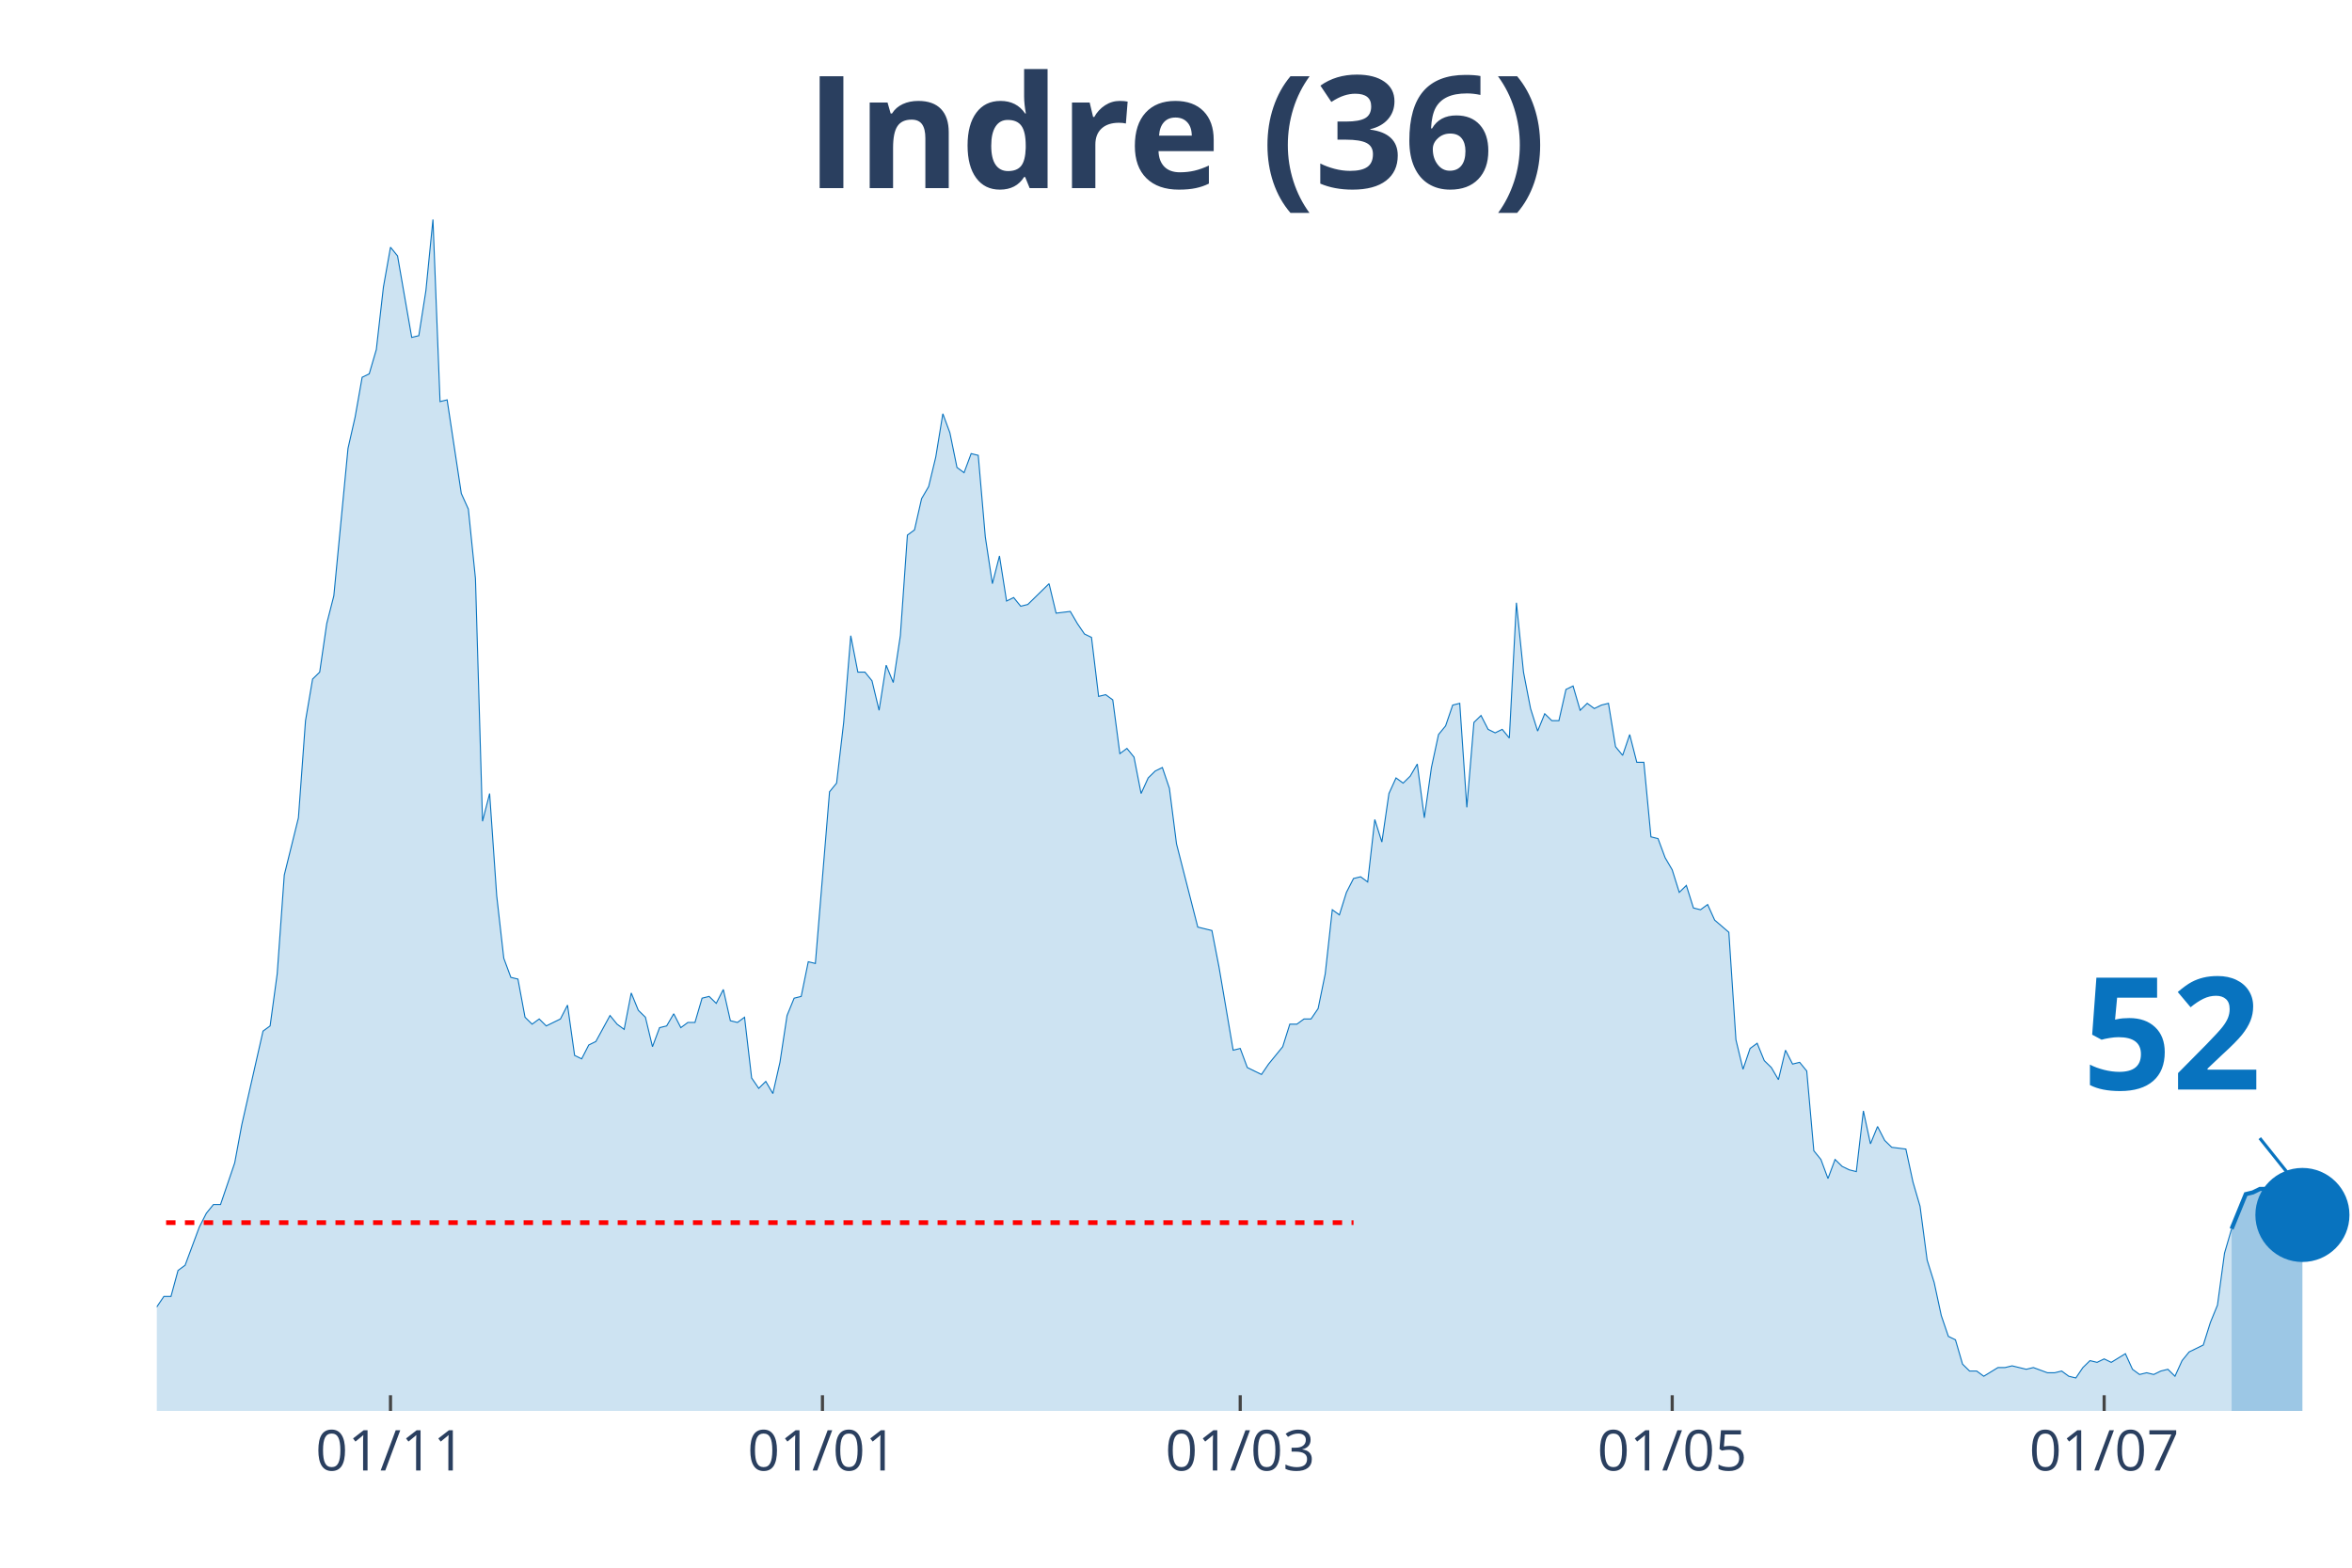
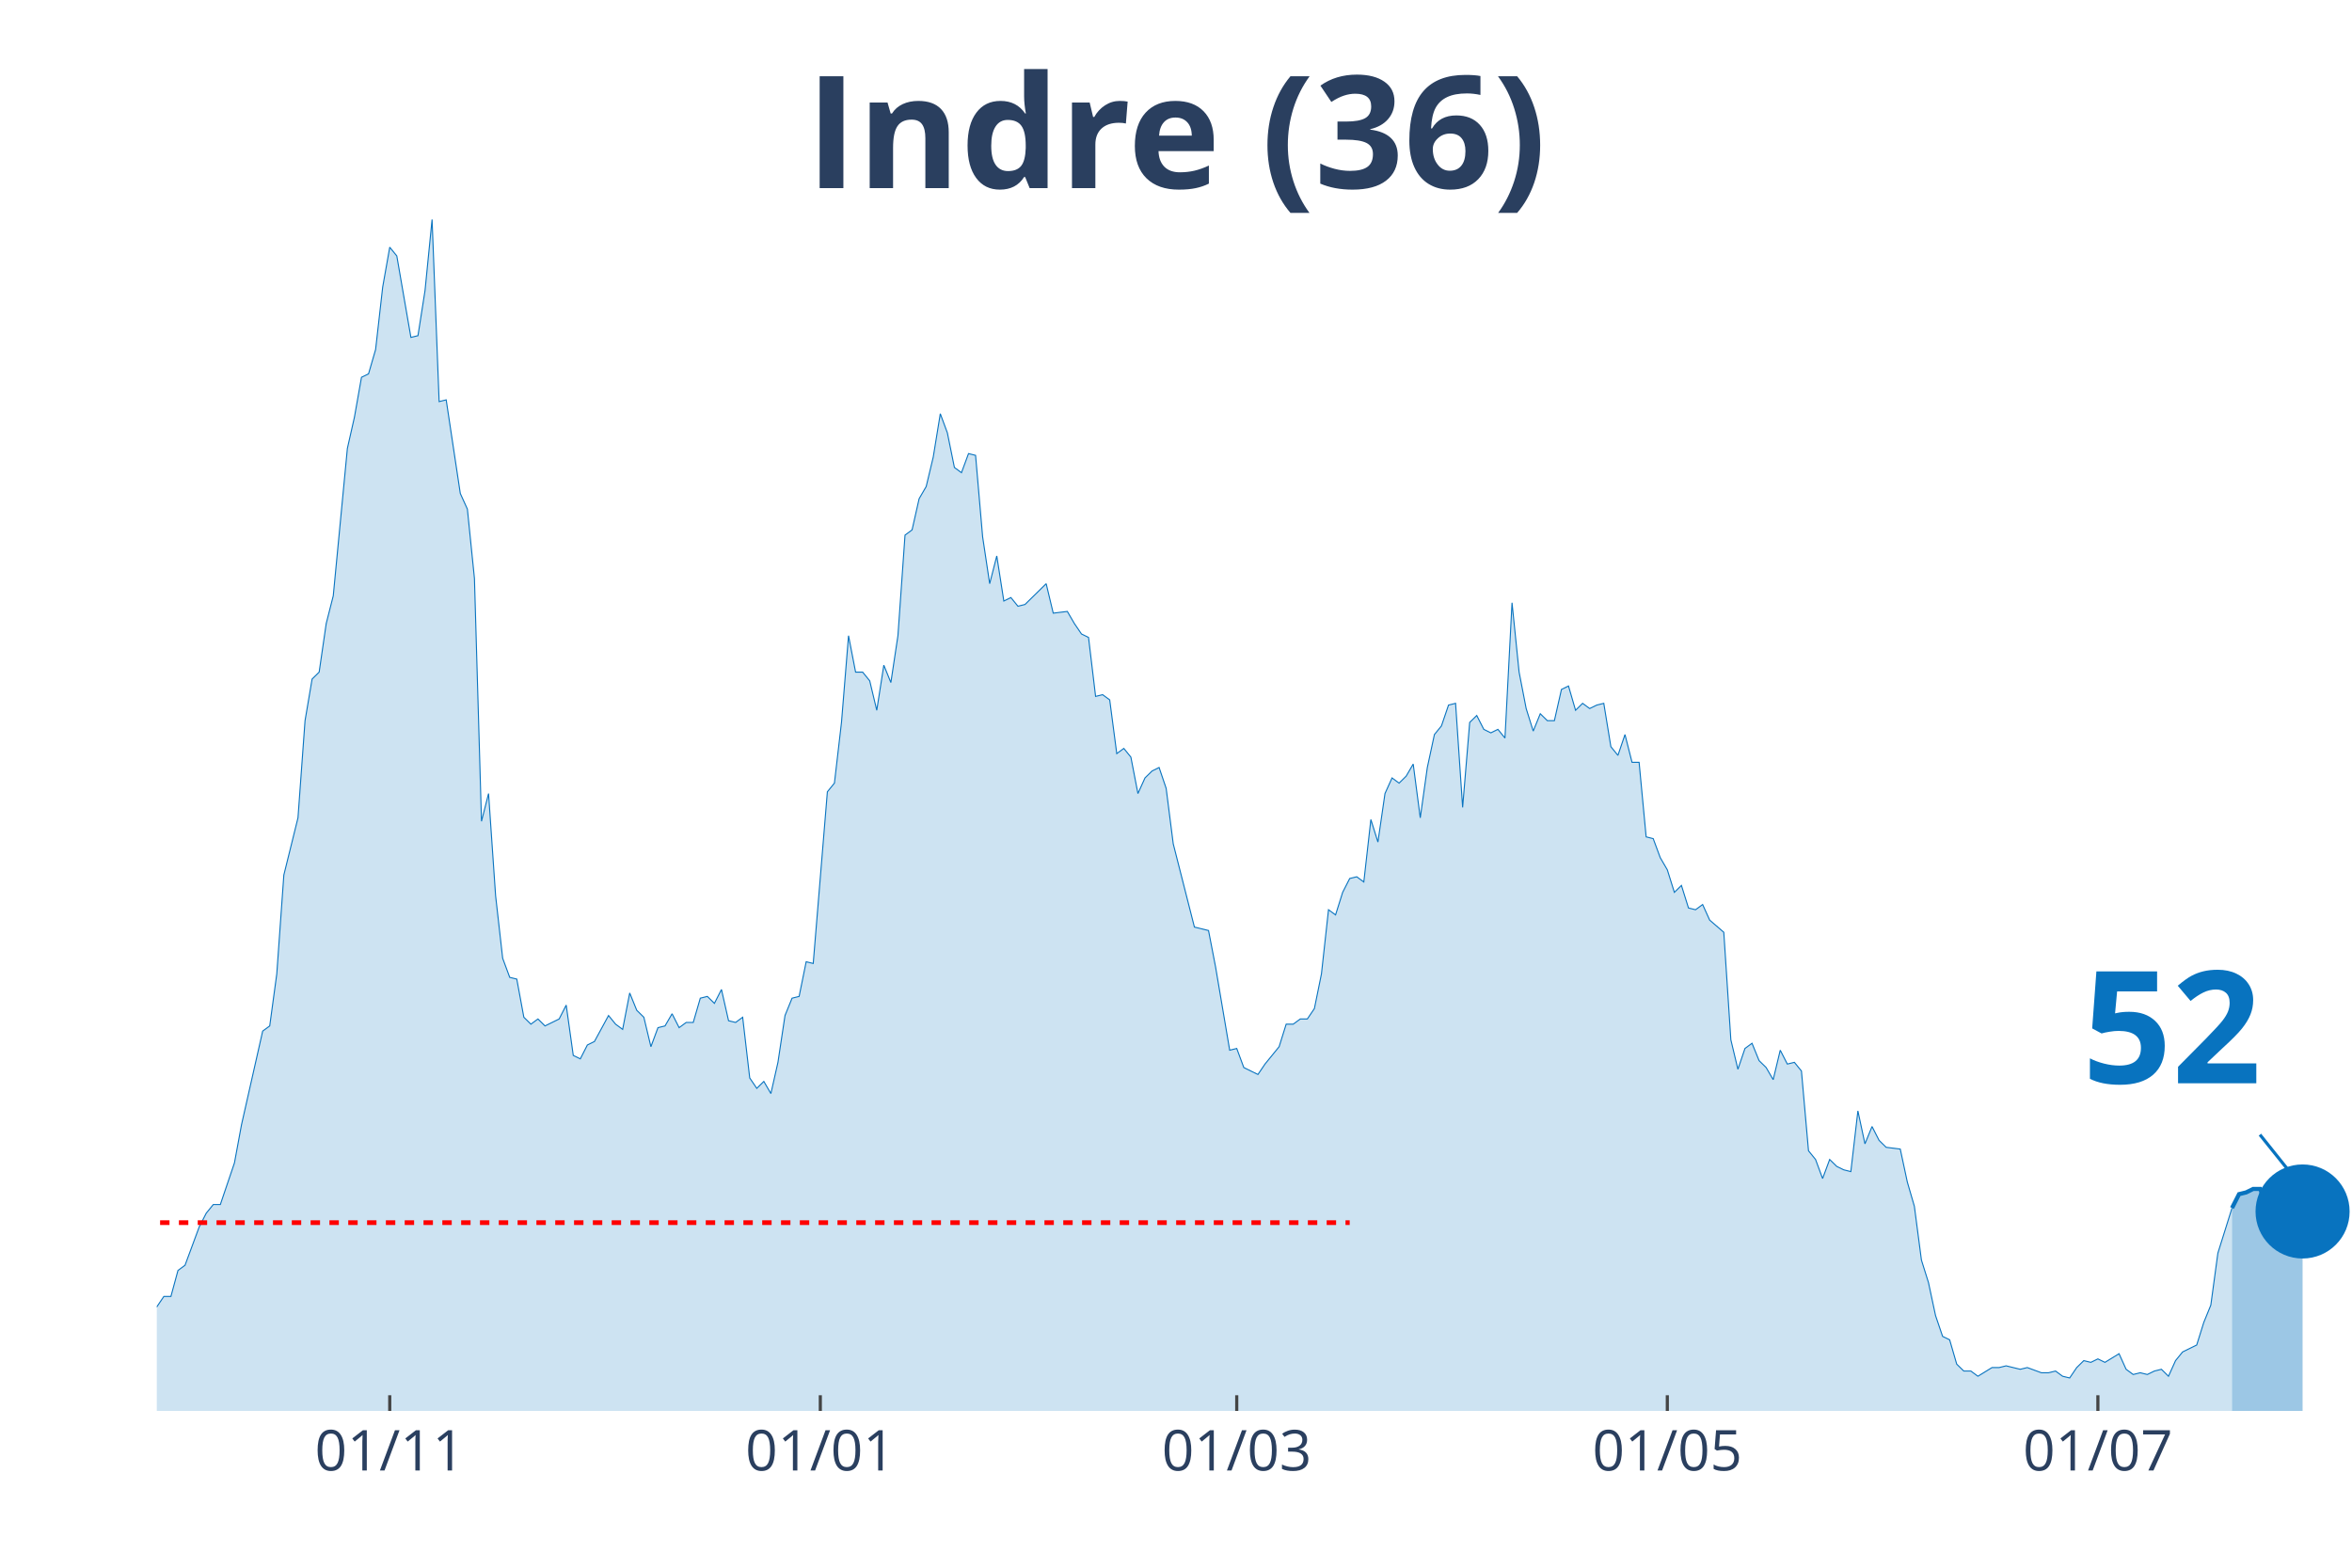
<svg xmlns="http://www.w3.org/2000/svg" class="main-svg" width="1125" height="750" style="" viewBox="0 0 750 500">
  <rect x="0" y="0" width="750" height="500" style="fill: rgb(0, 0, 0); fill-opacity: 0;" />
-   <defs id="defs-a0146f">
+   <defs id="defs-6b1572">
    <g class="clips">
-       <clipPath id="clipa0146fxyplot" class="plotclip">
+       <clipPath id="clip6b1572xyplot" class="plotclip">
        <rect width="700" height="380" />
      </clipPath>
-       <clipPath class="axesclip" id="clipa0146fx">
+       <clipPath class="axesclip" id="clip6b1572x">
        <rect x="50" y="0" width="700" height="500" />
      </clipPath>
-       <clipPath class="axesclip" id="clipa0146fy">
+       <clipPath class="axesclip" id="clip6b1572y">
        <rect x="0" y="70" width="750" height="380" />
      </clipPath>
-       <clipPath class="axesclip" id="clipa0146fxy">
+       <clipPath class="axesclip" id="clip6b1572xy">
        <rect x="50" y="70" width="700" height="380" />
      </clipPath>
    </g>
    <g class="gradients" />
  </defs>
  <g class="bglayer">
    <rect class="bg" x="50" y="70" width="700" height="380" style="fill: rgb(0, 0, 0); fill-opacity: 0; stroke-width: 0;" />
  </g>
  <g class="layer-below">
    <g class="imagelayer" />
    <g class="shapelayer" />
  </g>
  <g class="cartesianlayer">
    <g class="subplot xy">
      <g class="layer-subplot">
        <g class="shapelayer" />
        <g class="imagelayer" />
      </g>
      <g class="gridlayer">
        <g class="x">
-           <path class="xgrid crisp" transform="translate(124.52,0)" d="M0,70v380" style="stroke: rgb(255, 255, 255); stroke-opacity: 1; stroke-width: 1px;" />
-           <path class="xgrid crisp" transform="translate(262.26,0)" d="M0,70v380" style="stroke: rgb(255, 255, 255); stroke-opacity: 1; stroke-width: 1px;" />
-           <path class="xgrid crisp" transform="translate(395.48,0)" d="M0,70v380" style="stroke: rgb(255, 255, 255); stroke-opacity: 1; stroke-width: 1px;" />
-           <path class="xgrid crisp" transform="translate(533.23,0)" d="M0,70v380" style="stroke: rgb(255, 255, 255); stroke-opacity: 1; stroke-width: 1px;" />
-           <path class="xgrid crisp" transform="translate(670.97,0)" d="M0,70v380" style="stroke: rgb(255, 255, 255); stroke-opacity: 1; stroke-width: 1px;" />
+           <path class="xgrid crisp" transform="translate(124.28,0)" d="M0,70v380" style="stroke: rgb(255, 255, 255); stroke-opacity: 1; stroke-width: 1px;" />
+           <path class="xgrid crisp" transform="translate(261.58,0)" d="M0,70v380" style="stroke: rgb(255, 255, 255); stroke-opacity: 1; stroke-width: 1px;" />
+           <path class="xgrid crisp" transform="translate(394.37,0)" d="M0,70v380" style="stroke: rgb(255, 255, 255); stroke-opacity: 1; stroke-width: 1px;" />
+           <path class="xgrid crisp" transform="translate(531.67,0)" d="M0,70v380" style="stroke: rgb(255, 255, 255); stroke-opacity: 1; stroke-width: 1px;" />
+           <path class="xgrid crisp" transform="translate(668.97,0)" d="M0,70v380" style="stroke: rgb(255, 255, 255); stroke-opacity: 1; stroke-width: 1px;" />
        </g>
        <g class="y" />
      </g>
      <g class="zerolinelayer" />
      <path class="xlines-below" />
      <path class="ylines-below" />
      <g class="overlines-below" />
      <g class="xaxislayer-below" />
      <g class="yaxislayer-below" />
      <g class="overaxes-below" />
-       <g class="plot" transform="translate(50, 70)" clip-path="url('#clipa0146fxyplot')">
+       <g class="plot" transform="translate(50, 70)" clip-path="url('#clip6b1572xyplot')">
        <g class="scatterlayer mlayer">
-           <g class="trace scatter trace7fa4a0" style="stroke-miterlimit: 2;">
+           <g class="trace scatter tracecba2c7" style="stroke-miterlimit: 2;">
            <g class="fills">
              <g>
-                 <path class="js-fill" d="M661.61,380L-307.1,380L-307.1,373.92L-282.26,378.34L-280,378.34L-270.97,377.23L-268.71,377.23L-243.87,380L-241.61,380L-189.68,380L-187.42,380L-151.29,377.79L-149.03,377.23L-146.77,377.79L-144.52,375.57L-128.71,375.57L-126.45,374.47L-121.94,374.47L-119.68,371.7L-115.16,370.04L-112.9,373.36L-108.39,370.04L-106.13,370.04L-99.35,371.7L-97.1,370.6L-94.84,375.02L-92.58,374.47L-90.32,374.47L-88.06,370.04L-85.81,366.17L-83.55,358.98L-79.03,350.13L-76.77,348.47L-70,349.58L-67.74,353.45L-60.97,360.09L-58.71,360.09L-56.45,361.75L-54.19,361.19L-49.68,362.85L-47.42,359.53L-40.65,354.56L-38.39,346.81L-36.13,344.6L-33.87,337.41L-31.61,332.98L-29.35,332.98L-27.1,334.09L-24.84,329.11L-22.58,338.52L-20.32,340.73L-15.81,344.6L-13.55,345.71L-11.29,345.71L-9.03,350.68L-6.77,347.92L-4.52,346.81L-2.26,348.47L0,346.81L2.26,343.49L4.52,343.49L6.77,335.2L9.03,333.54L13.55,321.37L15.81,316.94L18.06,314.18L20.32,314.18L24.84,300.9L27.1,288.73L33.87,258.86L36.13,257.21L38.39,240.61L40.65,209.08L45.16,190.83L47.42,159.85L49.68,146.58L51.94,144.37L54.19,128.88L56.45,120.03L60.97,73.01L63.23,63.06L65.48,50.33L67.74,49.23L70,41.48L72.26,21.57L74.52,8.85L76.77,11.62L81.29,37.61L83.55,37.06L85.81,22.68L88.06,0L90.32,58.08L92.58,57.53L97.1,87.39L99.35,92.37L101.61,114.5L103.87,191.94L106.13,183.09L108.39,215.72L110.65,235.63L112.9,241.72L115.16,242.27L117.42,254.44L119.68,256.65L121.94,254.99L124.19,257.21L126.45,256.1L128.71,254.99L130.97,250.57L133.23,266.61L135.48,267.71L137.74,263.29L140,262.18L144.52,253.89L146.77,256.65L149.03,258.31L151.29,246.7L153.55,252.23L155.81,254.44L158.06,263.84L160.32,257.76L162.58,257.21L164.84,253.33L167.1,257.76L169.35,256.1L171.61,256.1L173.87,248.36L176.13,247.8L178.39,250.01L180.65,245.59L182.9,255.55L185.16,256.1L187.42,254.44L189.68,273.8L191.94,277.12L194.19,274.91L196.45,278.78L198.71,268.82L200.97,253.89L203.23,248.36L205.48,247.8L207.74,236.74L210,237.29L214.52,182.53L216.77,179.77L219.03,160.41L221.29,132.75L223.55,144.37L225.81,144.37L228.06,147.13L230.32,156.54L232.58,142.15L234.84,147.69L237.1,132.75L239.35,100.67L241.61,99.01L243.87,89.05L246.13,85.18L248.39,75.78L250.65,61.95L252.9,68.03L255.16,79.1L257.42,80.76L259.68,74.67L261.94,75.23L264.19,101.22L266.45,116.16L268.71,107.31L270.97,121.69L273.23,120.58L275.48,123.35L277.74,122.79L280,120.58L284.52,116.16L286.77,125.56L291.29,125.01L293.55,128.88L295.81,132.2L298.06,133.3L300.32,152.11L302.58,151.56L304.84,153.22L307.1,170.36L309.35,168.7L311.61,171.47L313.87,183.09L316.13,178.11L318.39,175.9L320.65,174.79L322.9,181.43L325.16,199.13L331.94,225.68L334.19,226.23L336.45,226.78L338.71,238.4L343.23,264.95L345.48,264.4L347.74,270.48L350,271.59L352.26,272.69L354.52,269.37L359.03,263.84L361.29,256.65L363.55,256.65L365.81,254.99L368.06,254.99L370.32,251.67L372.58,240.61L374.84,220.15L377.1,221.8L379.35,214.61L381.61,210.19L383.87,209.64L386.13,211.3L388.39,191.38L390.65,198.57L392.9,183.09L395.16,178.11L397.42,179.77L399.68,177.55L401.94,173.68L404.19,190.83L406.45,174.79L408.71,164.28L410.97,161.51L413.23,154.88L415.48,154.32L417.74,187.51L420,160.41L422.26,158.2L424.52,162.62L426.77,163.73L429.03,162.62L431.29,165.39L433.55,122.24L435.81,144.37L438.06,155.98L440.32,163.17L442.58,157.64L444.84,159.85L447.1,159.85L449.35,149.9L451.61,148.79L453.87,156.54L456.13,154.32L458.39,155.98L460.65,154.88L462.9,154.32L465.16,168.15L467.42,170.92L469.68,164.28L471.94,173.13L474.19,173.13L476.45,196.91L478.71,197.47L480.97,203.55L483.23,207.42L485.48,214.61L487.74,212.4L490,219.59L492.26,220.15L494.52,218.49L496.77,223.46L501.29,227.34L503.55,261.63L505.81,271.03L508.06,264.4L510.32,262.74L512.58,268.27L514.84,270.48L517.1,274.35L519.35,264.95L521.61,269.37L523.87,268.82L526.13,271.59L528.39,297.03L530.65,299.8L532.9,305.88L535.16,299.8L537.42,302.01L539.68,303.11L541.94,303.67L544.19,284.31L546.45,294.82L548.71,289.29L550.97,293.71L553.23,295.92L557.74,296.48L560,306.99L562.26,314.73L564.52,331.88L566.77,339.07L569.03,349.58L571.29,356.22L573.55,357.32L575.81,365.07L578.06,367.28L580.32,367.28L582.58,368.94L587.1,366.17L589.35,366.17L591.61,365.62L593.87,366.17L596.13,366.72L598.39,366.17L602.9,367.83L605.16,367.83L607.42,367.28L609.68,368.94L611.94,369.49L614.19,366.17L616.45,363.96L618.71,364.51L620.97,363.41L623.23,364.51L627.74,361.75L630,366.72L632.26,368.38L634.52,367.83L636.77,368.38L639.03,367.28L641.29,366.72L643.55,368.94L645.81,363.96L648.06,361.19L652.58,358.98L654.84,351.79L657.1,346.26L659.35,329.67L661.61,321.92" style="fill: rgb(8, 115, 191); fill-opacity: 0.2; stroke-width: 0;" />
+                 <path class="js-fill" d="M661.74,380L-306.11,380L-306.11,373.92L-281.35,378.34L-279.1,378.34L-270.1,377.23L-267.85,377.23L-243.09,380L-240.84,380L-189.07,380L-186.82,380L-150.8,377.79L-148.55,377.23L-146.3,377.79L-144.05,375.57L-128.3,375.57L-126.05,374.47L-121.54,374.47L-119.29,371.7L-114.79,370.04L-112.54,373.36L-108.04,370.04L-105.79,370.04L-99.04,371.7L-96.78,370.6L-94.53,375.02L-92.28,374.47L-90.03,374.47L-87.78,370.04L-85.53,366.17L-83.28,358.98L-78.78,350.13L-76.53,348.47L-69.77,349.58L-67.52,353.45L-60.77,360.09L-58.52,360.09L-56.27,361.75L-54.02,361.19L-49.52,362.85L-47.27,359.53L-40.51,354.56L-38.26,346.81L-36.01,344.6L-33.76,337.41L-31.51,332.98L-29.26,332.98L-27.01,334.09L-24.76,329.11L-22.51,338.52L-20.26,340.73L-15.76,344.6L-13.5,345.71L-11.25,345.71L-9,350.68L-6.75,347.92L-4.5,346.81L-2.25,348.47L0,346.81L2.25,343.49L4.5,343.49L6.75,335.2L9,333.54L13.5,321.37L15.76,316.94L18.01,314.18L20.26,314.18L24.76,300.9L27.01,288.73L33.76,258.86L36.01,257.21L38.26,240.61L40.51,209.08L45.02,190.83L47.27,159.85L49.52,146.58L51.77,144.37L54.02,128.88L56.27,120.03L60.77,73.01L63.02,63.06L65.27,50.33L67.52,49.23L69.77,41.48L72.03,21.57L74.28,8.85L76.53,11.62L81.03,37.61L83.28,37.06L85.53,22.68L87.78,0L90.03,58.08L92.28,57.53L96.78,87.39L99.04,92.37L101.29,114.5L103.54,191.94L105.79,183.09L108.04,215.72L110.29,235.63L112.54,241.72L114.79,242.27L117.04,254.44L119.29,256.65L121.54,254.99L123.79,257.21L126.05,256.1L128.3,254.99L130.55,250.57L132.8,266.61L135.05,267.71L137.3,263.29L139.55,262.18L144.05,253.89L146.3,256.65L148.55,258.31L150.8,246.7L153.05,252.23L155.31,254.44L157.56,263.84L159.81,257.76L162.06,257.21L164.31,253.33L166.56,257.76L168.81,256.1L171.06,256.1L173.31,248.36L175.56,247.8L177.81,250.01L180.06,245.59L182.32,255.55L184.57,256.1L186.82,254.44L189.07,273.8L191.32,277.12L193.57,274.91L195.82,278.78L198.07,268.82L200.32,253.89L202.57,248.36L204.82,247.8L207.07,236.74L209.32,237.29L213.83,182.53L216.08,179.77L218.33,160.41L220.58,132.75L222.83,144.37L225.08,144.37L227.33,147.13L229.58,156.54L231.83,142.15L234.08,147.69L236.33,132.75L238.59,100.67L240.84,99.01L243.09,89.05L245.34,85.18L247.59,75.78L249.84,61.95L252.09,68.03L254.34,79.1L256.59,80.76L258.84,74.67L261.09,75.23L263.34,101.22L265.59,116.16L267.85,107.31L270.1,121.69L272.35,120.58L274.6,123.35L276.85,122.79L279.1,120.58L283.6,116.16L285.85,125.56L290.35,125.01L292.6,128.88L294.86,132.2L297.11,133.3L299.36,152.11L301.61,151.56L303.86,153.22L306.11,170.36L308.36,168.7L310.61,171.47L312.86,183.09L315.11,178.11L317.36,175.9L319.61,174.79L321.86,181.43L324.12,199.13L330.87,225.68L333.12,226.23L335.37,226.78L337.62,238.4L342.12,264.95L344.37,264.4L346.62,270.48L348.87,271.59L351.13,272.69L353.38,269.37L357.88,263.84L360.13,256.65L362.38,256.65L364.63,254.99L366.88,254.99L369.13,251.67L371.38,240.61L373.63,220.15L375.88,221.8L378.14,214.61L380.39,210.19L382.64,209.64L384.89,211.3L387.14,191.38L389.39,198.57L391.64,183.09L393.89,178.11L396.14,179.77L398.39,177.55L400.64,173.68L402.89,190.83L405.14,174.79L407.4,164.28L409.65,161.51L411.9,154.88L414.15,154.32L416.4,187.51L418.65,160.41L420.9,158.2L423.15,162.62L425.4,163.73L427.65,162.62L429.9,165.39L432.15,122.24L434.41,144.37L436.66,155.98L438.91,163.17L441.16,157.64L443.41,159.85L445.66,159.85L447.91,149.9L450.16,148.79L452.41,156.54L454.66,154.32L456.91,155.98L459.16,154.88L461.41,154.32L463.67,168.15L465.92,170.92L468.17,164.28L470.42,173.13L472.67,173.13L474.92,196.91L477.17,197.47L479.42,203.55L481.67,207.42L483.92,214.61L486.17,212.4L488.42,219.59L490.68,220.15L492.93,218.49L495.18,223.46L499.68,227.34L501.93,261.63L504.18,271.03L506.43,264.4L508.68,262.74L510.93,268.27L513.18,270.48L515.43,274.35L517.68,264.95L519.94,269.37L522.19,268.82L524.44,271.59L526.69,297.03L528.94,299.8L531.19,305.88L533.44,299.8L535.69,302.01L537.94,303.11L540.19,303.67L542.44,284.31L544.69,294.82L546.95,289.29L549.2,293.71L551.45,295.92L555.95,296.48L558.2,306.99L560.45,314.73L562.7,331.88L564.95,339.07L567.2,349.58L569.45,356.22L571.7,357.32L573.95,365.07L576.21,367.28L578.46,367.28L580.71,368.94L585.21,366.17L587.46,366.17L589.71,365.62L591.96,366.17L594.21,366.72L596.46,366.17L600.96,367.83L603.22,367.83L605.47,367.28L607.72,368.94L609.97,369.49L612.22,366.17L614.47,363.96L616.72,364.51L618.97,363.41L621.22,364.51L625.72,361.75L627.97,366.72L630.23,368.38L632.48,367.83L634.73,368.38L636.98,367.28L639.23,366.72L641.48,368.94L643.73,363.96L645.98,361.19L650.48,358.98L652.73,351.79L654.98,346.26L657.23,329.67L661.74,315.28" style="fill: rgb(8, 115, 191); fill-opacity: 0.2; stroke-width: 0;" />
              </g>
            </g>
            <g class="errorbars" />
            <g class="lines">
-               <path class="js-line" d="M-307.1,373.92L-282.26,378.34L-280,378.34L-270.97,377.23L-268.71,377.23L-243.87,380L-241.61,380L-189.68,380L-187.42,380L-151.29,377.79L-149.03,377.23L-146.77,377.79L-144.52,375.57L-128.71,375.57L-126.45,374.47L-121.94,374.47L-119.68,371.7L-115.16,370.04L-112.9,373.36L-108.39,370.04L-106.13,370.04L-99.35,371.7L-97.1,370.6L-94.84,375.02L-92.58,374.47L-90.32,374.47L-88.06,370.04L-85.81,366.17L-83.55,358.98L-79.03,350.13L-76.77,348.47L-70,349.58L-67.74,353.45L-60.97,360.09L-58.71,360.09L-56.45,361.75L-54.19,361.19L-49.68,362.85L-47.42,359.53L-40.65,354.56L-38.39,346.81L-36.13,344.6L-33.87,337.41L-31.61,332.98L-29.35,332.98L-27.1,334.09L-24.84,329.11L-22.58,338.52L-20.32,340.73L-15.81,344.6L-13.55,345.71L-11.29,345.71L-9.03,350.68L-6.77,347.92L-4.52,346.81L-2.26,348.47L0,346.81L2.26,343.49L4.52,343.49L6.77,335.2L9.03,333.54L13.55,321.37L15.81,316.94L18.06,314.18L20.32,314.18L24.84,300.9L27.1,288.73L33.87,258.86L36.13,257.21L38.39,240.61L40.65,209.08L45.16,190.83L47.42,159.85L49.68,146.58L51.94,144.37L54.19,128.88L56.45,120.03L60.97,73.01L63.23,63.06L65.48,50.33L67.74,49.23L70,41.48L72.26,21.57L74.52,8.85L76.77,11.62L81.29,37.61L83.55,37.06L85.81,22.68L88.06,0L90.32,58.08L92.58,57.53L97.1,87.39L99.35,92.37L101.61,114.5L103.87,191.94L106.13,183.09L108.39,215.72L110.65,235.63L112.9,241.72L115.16,242.27L117.42,254.44L119.68,256.65L121.94,254.99L124.19,257.21L126.45,256.1L128.71,254.99L130.97,250.57L133.23,266.61L135.48,267.71L137.74,263.29L140,262.18L144.52,253.89L146.77,256.65L149.03,258.31L151.29,246.7L153.55,252.23L155.81,254.44L158.06,263.84L160.32,257.76L162.58,257.21L164.84,253.33L167.1,257.76L169.35,256.1L171.61,256.1L173.87,248.36L176.13,247.8L178.39,250.01L180.65,245.59L182.9,255.55L185.16,256.1L187.42,254.44L189.68,273.8L191.94,277.12L194.19,274.91L196.45,278.78L198.71,268.82L200.97,253.89L203.23,248.36L205.48,247.8L207.74,236.74L210,237.29L214.52,182.53L216.77,179.77L219.03,160.41L221.29,132.75L223.55,144.37L225.81,144.37L228.06,147.13L230.32,156.54L232.58,142.15L234.84,147.69L237.1,132.75L239.35,100.67L241.61,99.01L243.87,89.05L246.13,85.18L248.39,75.78L250.65,61.95L252.9,68.03L255.16,79.1L257.42,80.76L259.68,74.67L261.94,75.23L264.19,101.22L266.45,116.16L268.71,107.31L270.97,121.69L273.23,120.58L275.48,123.35L277.74,122.79L280,120.58L284.52,116.16L286.77,125.56L291.29,125.01L293.55,128.88L295.81,132.2L298.06,133.3L300.32,152.11L302.58,151.56L304.84,153.22L307.1,170.36L309.35,168.7L311.61,171.47L313.87,183.09L316.13,178.11L318.39,175.9L320.65,174.79L322.9,181.43L325.16,199.13L331.94,225.68L334.19,226.23L336.45,226.78L338.71,238.4L343.23,264.95L345.48,264.4L347.74,270.48L350,271.59L352.26,272.69L354.52,269.37L359.03,263.84L361.29,256.65L363.55,256.65L365.81,254.99L368.06,254.99L370.32,251.67L372.58,240.61L374.84,220.15L377.1,221.8L379.35,214.61L381.61,210.19L383.87,209.64L386.13,211.3L388.39,191.38L390.65,198.57L392.9,183.09L395.16,178.11L397.42,179.77L399.68,177.55L401.94,173.68L404.19,190.83L406.45,174.79L408.71,164.28L410.97,161.51L413.23,154.88L415.48,154.32L417.74,187.51L420,160.41L422.26,158.2L424.52,162.62L426.77,163.73L429.03,162.62L431.29,165.39L433.55,122.24L435.81,144.37L438.06,155.98L440.32,163.17L442.58,157.64L444.84,159.85L447.1,159.85L449.35,149.9L451.61,148.79L453.87,156.54L456.13,154.32L458.39,155.98L460.65,154.88L462.9,154.32L465.16,168.15L467.42,170.92L469.68,164.28L471.94,173.13L474.19,173.13L476.45,196.91L478.71,197.47L480.97,203.55L483.23,207.42L485.48,214.61L487.74,212.4L490,219.59L492.26,220.15L494.52,218.49L496.77,223.46L501.29,227.34L503.55,261.63L505.81,271.03L508.06,264.4L510.32,262.74L512.58,268.27L514.84,270.48L517.1,274.35L519.35,264.95L521.61,269.37L523.87,268.82L526.13,271.59L528.39,297.03L530.65,299.8L532.9,305.88L535.16,299.8L537.42,302.01L539.68,303.11L541.94,303.67L544.19,284.31L546.45,294.82L548.71,289.29L550.97,293.71L553.23,295.92L557.74,296.48L560,306.99L562.26,314.73L564.52,331.88L566.77,339.07L569.03,349.58L571.29,356.22L573.55,357.32L575.81,365.07L578.06,367.28L580.32,367.28L582.58,368.94L587.1,366.17L589.35,366.17L591.61,365.62L593.87,366.17L596.13,366.72L598.39,366.17L602.9,367.83L605.16,367.83L607.42,367.28L609.68,368.94L611.94,369.49L614.19,366.17L616.45,363.96L618.71,364.51L620.97,363.41L623.23,364.51L627.74,361.75L630,366.72L632.26,368.38L634.52,367.83L636.77,368.38L639.03,367.28L641.29,366.72L643.55,368.94L645.81,363.96L648.06,361.19L652.58,358.98L654.84,351.79L657.1,346.26L659.35,329.67L661.61,321.92" style="vector-effect: non-scaling-stroke; fill: none; stroke: rgb(8, 115, 191); stroke-opacity: 1; stroke-width: 0.5px; opacity: 1;" />
+               <path class="js-line" d="M-306.11,373.92L-281.35,378.34L-279.1,378.34L-270.1,377.23L-267.85,377.23L-243.09,380L-240.84,380L-189.07,380L-186.82,380L-150.8,377.79L-148.55,377.23L-146.3,377.79L-144.05,375.57L-128.3,375.57L-126.05,374.47L-121.54,374.47L-119.29,371.7L-114.79,370.04L-112.54,373.36L-108.04,370.04L-105.79,370.04L-99.04,371.7L-96.78,370.6L-94.53,375.02L-92.28,374.47L-90.03,374.47L-87.78,370.04L-85.53,366.17L-83.28,358.98L-78.78,350.13L-76.53,348.47L-69.77,349.58L-67.52,353.45L-60.77,360.09L-58.52,360.09L-56.27,361.75L-54.02,361.19L-49.52,362.85L-47.27,359.53L-40.51,354.56L-38.26,346.81L-36.01,344.6L-33.76,337.41L-31.51,332.98L-29.26,332.98L-27.01,334.09L-24.76,329.11L-22.51,338.52L-20.26,340.73L-15.76,344.6L-13.5,345.71L-11.25,345.71L-9,350.68L-6.75,347.92L-4.5,346.81L-2.25,348.47L0,346.81L2.25,343.49L4.5,343.49L6.75,335.2L9,333.54L13.5,321.37L15.76,316.94L18.01,314.18L20.26,314.18L24.76,300.9L27.01,288.73L33.76,258.86L36.01,257.21L38.26,240.61L40.51,209.08L45.02,190.83L47.27,159.85L49.52,146.58L51.77,144.37L54.02,128.88L56.27,120.03L60.77,73.01L63.02,63.06L65.27,50.33L67.52,49.23L69.77,41.48L72.03,21.57L74.28,8.85L76.53,11.62L81.03,37.61L83.28,37.06L85.53,22.68L87.78,0L90.03,58.08L92.28,57.53L96.78,87.39L99.04,92.37L101.29,114.5L103.54,191.94L105.79,183.09L108.04,215.72L110.29,235.63L112.54,241.72L114.79,242.27L117.04,254.44L119.29,256.65L121.54,254.99L123.79,257.21L126.05,256.1L128.3,254.99L130.55,250.57L132.8,266.61L135.05,267.71L137.3,263.29L139.55,262.18L144.05,253.89L146.3,256.65L148.55,258.31L150.8,246.7L153.05,252.23L155.31,254.44L157.56,263.84L159.81,257.76L162.06,257.21L164.31,253.33L166.56,257.76L168.81,256.1L171.06,256.1L173.31,248.36L175.56,247.8L177.81,250.01L180.06,245.59L182.32,255.55L184.57,256.1L186.82,254.44L189.07,273.8L191.32,277.12L193.57,274.91L195.82,278.78L198.07,268.82L200.32,253.89L202.57,248.36L204.82,247.8L207.07,236.74L209.32,237.29L213.83,182.53L216.08,179.77L218.33,160.41L220.58,132.75L222.83,144.37L225.08,144.37L227.33,147.13L229.58,156.54L231.83,142.15L234.08,147.69L236.33,132.75L238.59,100.67L240.84,99.01L243.09,89.05L245.34,85.18L247.59,75.78L249.84,61.95L252.09,68.03L254.34,79.1L256.59,80.76L258.84,74.67L261.09,75.23L263.34,101.22L265.59,116.16L267.85,107.31L270.1,121.69L272.35,120.58L274.6,123.35L276.85,122.79L279.1,120.58L283.6,116.16L285.85,125.56L290.35,125.01L292.6,128.88L294.86,132.2L297.11,133.3L299.36,152.11L301.61,151.56L303.86,153.22L306.11,170.36L308.36,168.7L310.61,171.47L312.86,183.09L315.11,178.11L317.36,175.9L319.61,174.79L321.86,181.43L324.12,199.13L330.87,225.68L333.12,226.23L335.37,226.78L337.62,238.4L342.12,264.95L344.37,264.4L346.62,270.48L348.87,271.59L351.13,272.69L353.38,269.37L357.88,263.84L360.13,256.65L362.38,256.65L364.63,254.99L366.88,254.99L369.13,251.67L371.38,240.61L373.63,220.15L375.88,221.8L378.14,214.61L380.39,210.19L382.64,209.64L384.89,211.3L387.14,191.38L389.39,198.57L391.64,183.09L393.89,178.11L396.14,179.77L398.39,177.55L400.64,173.68L402.89,190.83L405.14,174.79L407.4,164.28L409.65,161.51L411.9,154.88L414.15,154.32L416.4,187.51L418.65,160.41L420.9,158.2L423.15,162.62L425.4,163.73L427.65,162.62L429.9,165.39L432.15,122.24L434.41,144.37L436.66,155.98L438.91,163.17L441.16,157.64L443.41,159.85L445.66,159.85L447.91,149.9L450.16,148.79L452.41,156.54L454.66,154.32L456.91,155.98L459.16,154.88L461.41,154.32L463.67,168.15L465.92,170.92L468.17,164.28L470.42,173.13L472.67,173.13L474.92,196.91L477.17,197.47L479.42,203.55L481.67,207.42L483.92,214.61L486.17,212.4L488.42,219.59L490.68,220.15L492.93,218.49L495.18,223.46L499.68,227.34L501.93,261.63L504.18,271.03L506.43,264.4L508.68,262.74L510.93,268.27L513.18,270.48L515.43,274.35L517.68,264.95L519.94,269.37L522.19,268.82L524.44,271.59L526.69,297.03L528.94,299.8L531.19,305.88L533.44,299.8L535.69,302.01L537.94,303.11L540.19,303.67L542.44,284.31L544.69,294.82L546.95,289.29L549.2,293.71L551.45,295.92L555.95,296.48L558.2,306.99L560.45,314.73L562.7,331.88L564.95,339.07L567.2,349.58L569.45,356.22L571.7,357.32L573.95,365.07L576.21,367.28L578.46,367.28L580.71,368.94L585.21,366.17L587.46,366.17L589.71,365.62L591.96,366.17L594.21,366.72L596.46,366.17L600.96,367.83L603.22,367.83L605.47,367.28L607.72,368.94L609.97,369.49L612.22,366.17L614.47,363.96L616.72,364.51L618.97,363.41L621.22,364.51L625.72,361.75L627.97,366.72L630.23,368.38L632.48,367.83L634.73,368.38L636.98,367.28L639.23,366.72L641.48,368.94L643.73,363.96L645.98,361.19L650.48,358.98L652.73,351.79L654.98,346.26L657.23,329.67L661.74,315.28" style="vector-effect: non-scaling-stroke; fill: none; stroke: rgb(8, 115, 191); stroke-opacity: 1; stroke-width: 0.5px; opacity: 1;" />
            </g>
            <g class="points" />
            <g class="text" />
          </g>
-           <g class="trace scatter trace1484a3" style="stroke-miterlimit: 2;">
+           <g class="trace scatter trace41dac2" style="stroke-miterlimit: 2;">
            <g class="fills">
              <g>
-                 <path class="js-fill" d="M684.19,380L661.61,380L661.61,321.92L666.13,310.86L668.39,310.31L670.65,309.2L672.9,309.2L675.16,315.28L677.42,315.28L679.68,319.16L681.94,319.16L684.19,317.5" style="fill: rgb(8, 115, 191); fill-opacity: 0.4; stroke-width: 0;" />
+                 <path class="js-fill" d="M684.24,380L661.74,380L661.74,315.28L663.99,310.86L666.24,310.31L668.49,309.2L670.74,309.2L672.99,315.28L675.24,315.28L677.49,319.16L679.74,319.16L684.24,316.39" style="fill: rgb(8, 115, 191); fill-opacity: 0.4; stroke-width: 0;" />
              </g>
            </g>
            <g class="errorbars" />
            <g class="lines">
-               <path class="js-line" d="M661.61,321.92L666.13,310.86L668.39,310.31L670.65,309.2L672.9,309.2L675.16,315.28L677.42,315.28L679.68,319.16L681.94,319.16L684.19,317.5" style="vector-effect: non-scaling-stroke; fill: none; stroke: rgb(8, 115, 191); stroke-opacity: 1; stroke-width: 2px; opacity: 1;" />
+               <path class="js-line" d="M661.74,315.28L663.99,310.86L666.24,310.31L668.49,309.2L670.74,309.2L672.99,315.28L675.24,315.28L677.49,319.16L679.74,319.16L684.24,316.39" style="vector-effect: non-scaling-stroke; fill: none; stroke: rgb(8, 115, 191); stroke-opacity: 1; stroke-width: 2px; opacity: 1;" />
            </g>
            <g class="points" />
            <g class="text" />
          </g>
-           <g class="trace scatter trace13355c" style="stroke-miterlimit: 2; opacity: 1;">
+           <g class="trace scatter trace551bb5" style="stroke-miterlimit: 2; opacity: 1;">
            <g class="fills" />
            <g class="errorbars" />
            <g class="lines" />
            <g class="points">
-               <path class="point" transform="translate(684.19,317.5)" d="M15,0A15,15 0 1,1 0,-15A15,15 0 0,1 15,0Z" style="opacity: 1; stroke-width: 0px; fill: rgb(8, 115, 191); fill-opacity: 1;" />
+               <path class="point" transform="translate(684.24,316.39)" d="M15,0A15,15 0 1,1 0,-15A15,15 0 0,1 15,0Z" style="opacity: 1; stroke-width: 0px; fill: rgb(8, 115, 191); fill-opacity: 1;" />
            </g>
            <g class="text" />
          </g>
        </g>
      </g>
      <g class="overplot" />
      <path class="xlines-above crisp" style="fill: none; stroke-width: 1px; stroke: rgb(0, 0, 0); stroke-opacity: 0;" d="" />
      <path class="ylines-above crisp" style="fill: none;" d="M0,0" />
      <g class="overlines-above" />
      <g class="xaxislayer-above">
-         <path class="xtick ticks crisp" d="M0,450v-5" transform="translate(124.52,0)" style="stroke: rgb(68, 68, 68); stroke-opacity: 1; stroke-width: 1px;" />
-         <path class="xtick ticks crisp" d="M0,450v-5" transform="translate(262.26,0)" style="stroke: rgb(68, 68, 68); stroke-opacity: 1; stroke-width: 1px;" />
-         <path class="xtick ticks crisp" d="M0,450v-5" transform="translate(395.48,0)" style="stroke: rgb(68, 68, 68); stroke-opacity: 1; stroke-width: 1px;" />
-         <path class="xtick ticks crisp" d="M0,450v-5" transform="translate(533.23,0)" style="stroke: rgb(68, 68, 68); stroke-opacity: 1; stroke-width: 1px;" />
-         <path class="xtick ticks crisp" d="M0,450v-5" transform="translate(670.97,0)" style="stroke: rgb(68, 68, 68); stroke-opacity: 1; stroke-width: 1px;" />
+         <path class="xtick ticks crisp" d="M0,450v-5" transform="translate(124.28,0)" style="stroke: rgb(68, 68, 68); stroke-opacity: 1; stroke-width: 1px;" />
+         <path class="xtick ticks crisp" d="M0,450v-5" transform="translate(261.58,0)" style="stroke: rgb(68, 68, 68); stroke-opacity: 1; stroke-width: 1px;" />
+         <path class="xtick ticks crisp" d="M0,450v-5" transform="translate(394.37,0)" style="stroke: rgb(68, 68, 68); stroke-opacity: 1; stroke-width: 1px;" />
+         <path class="xtick ticks crisp" d="M0,450v-5" transform="translate(531.67,0)" style="stroke: rgb(68, 68, 68); stroke-opacity: 1; stroke-width: 1px;" />
+         <path class="xtick ticks crisp" d="M0,450v-5" transform="translate(668.97,0)" style="stroke: rgb(68, 68, 68); stroke-opacity: 1; stroke-width: 1px;" />
        <g class="xtick">
-           <text text-anchor="middle" x="0" y="469" transform="translate(124.52,0)" style="font-family: 'Open Sans', verdana, arial, sans-serif; font-size: 18px; fill: rgb(42, 63, 95); fill-opacity: 1; white-space: pre;">01/11</text>
+           <text text-anchor="middle" x="0" y="469" transform="translate(124.28,0)" style="font-family: 'Open Sans', verdana, arial, sans-serif; font-size: 18px; fill: rgb(42, 63, 95); fill-opacity: 1; white-space: pre;">01/11</text>
        </g>
        <g class="xtick">
-           <text text-anchor="middle" x="0" y="469" transform="translate(262.26,0)" style="font-family: 'Open Sans', verdana, arial, sans-serif; font-size: 18px; fill: rgb(42, 63, 95); fill-opacity: 1; white-space: pre;">01/01</text>
+           <text text-anchor="middle" x="0" y="469" transform="translate(261.58,0)" style="font-family: 'Open Sans', verdana, arial, sans-serif; font-size: 18px; fill: rgb(42, 63, 95); fill-opacity: 1; white-space: pre;">01/01</text>
        </g>
        <g class="xtick">
-           <text text-anchor="middle" x="0" y="469" transform="translate(395.48,0)" style="font-family: 'Open Sans', verdana, arial, sans-serif; font-size: 18px; fill: rgb(42, 63, 95); fill-opacity: 1; white-space: pre;">01/03</text>
+           <text text-anchor="middle" x="0" y="469" transform="translate(394.37,0)" style="font-family: 'Open Sans', verdana, arial, sans-serif; font-size: 18px; fill: rgb(42, 63, 95); fill-opacity: 1; white-space: pre;">01/03</text>
        </g>
        <g class="xtick">
-           <text text-anchor="middle" x="0" y="469" transform="translate(533.23,0)" style="font-family: 'Open Sans', verdana, arial, sans-serif; font-size: 18px; fill: rgb(42, 63, 95); fill-opacity: 1; white-space: pre;">01/05</text>
+           <text text-anchor="middle" x="0" y="469" transform="translate(531.67,0)" style="font-family: 'Open Sans', verdana, arial, sans-serif; font-size: 18px; fill: rgb(42, 63, 95); fill-opacity: 1; white-space: pre;">01/05</text>
        </g>
        <g class="xtick">
-           <text text-anchor="middle" x="0" y="469" transform="translate(670.97,0)" style="font-family: 'Open Sans', verdana, arial, sans-serif; font-size: 18px; fill: rgb(42, 63, 95); fill-opacity: 1; white-space: pre;">01/07</text>
+           <text text-anchor="middle" x="0" y="469" transform="translate(668.97,0)" style="font-family: 'Open Sans', verdana, arial, sans-serif; font-size: 18px; fill: rgb(42, 63, 95); fill-opacity: 1; white-space: pre;">01/07</text>
        </g>
      </g>
      <g class="yaxislayer-above" />
      <g class="overaxes-above" />
    </g>
  </g>
  <g class="polarlayer" />
  <g class="ternarylayer" />
  <g class="geolayer" />
  <g class="funnelarealayer" />
  <g class="pielayer" />
  <g class="treemaplayer" />
  <g class="sunburstlayer" />
  <g class="glimages" />
-   <defs id="topdefs-a0146f">
+   <defs id="topdefs-6b1572">
    <g class="clips" />
  </defs>
  <g class="layer-above">
    <g class="imagelayer" />
    <g class="shapelayer">
-       <path data-index="0" fill-rule="evenodd" d="M-1219.03,389.95L431.61,389.95" clip-path="url('#clipa0146fxy')" style="opacity: 1; stroke: rgb(255, 0, 0); stroke-opacity: 1; fill: rgb(0, 0, 0); fill-opacity: 0; stroke-dasharray: 3px, 3px; stroke-width: 1.5px;" />
+       <path data-index="0" fill-rule="evenodd" d="M-1214.95,389.95L430.39,389.95" clip-path="url('#clip6b1572xy')" style="opacity: 1; stroke: rgb(255, 0, 0); stroke-opacity: 1; fill: rgb(0, 0, 0); fill-opacity: 0; stroke-dasharray: 3px, 3px; stroke-width: 1.5px;" />
    </g>
  </g>
  <g class="infolayer">
    <g class="g-gtitle">
      <text class="gtitle" x="375" y="25" text-anchor="middle" dy="0.7em" style="font-family: 'Open Sans', verdana, arial, sans-serif; font-size: 50px; fill: rgb(42, 63, 95); opacity: 1; font-weight: normal; white-space: pre;">
        <tspan style="font-weight:bold">Indre (36)</tspan>
      </text>
    </g>
    <g class="g-xtitle" />
    <g class="annotation" data-index="0" style="opacity: 1;">
-       <g class="annotation-text-g" transform="rotate(0,692.19,327.5)">
-         <g class="cursor-pointer" transform="translate(649, 292)">
+       <g class="annotation-text-g" transform="rotate(0,692.24,326.39)">
+         <g class="cursor-pointer" transform="translate(649, 290)">
          <rect class="bg" x="0.5" y="0.5" width="86" height="71" style="stroke-width: 1px; stroke: rgb(0, 0, 0); stroke-opacity: 0; fill: rgb(255, 255, 255); fill-opacity: 0.6;" />
          <text class="annotation-text" text-anchor="middle" x="43.531" y="55.5" style="font-family: 'Open Sans', verdana, arial, sans-serif; font-size: 50px; fill: rgb(8, 115, 191); fill-opacity: 1; white-space: pre;">
            <tspan style="font-weight:bold">52 </tspan>
          </text>
        </g>
      </g>
      <g class="annotation-arrow-g" style="opacity: 1;">
-         <path d="M720.59,363L732.19,377.5" style="stroke-width: 1px; stroke: rgb(8, 115, 191); stroke-opacity: 1; stroke-dasharray: 0px, 0px, 18.569px, 18.569px;" />
+         <path d="M720.64,361.89L732.24,376.39" style="stroke-width: 1px; stroke: rgb(8, 115, 191); stroke-opacity: 1; stroke-dasharray: 0px, 0px, 18.569px, 18.569px;" />
      </g>
    </g>
  </g>
</svg>
